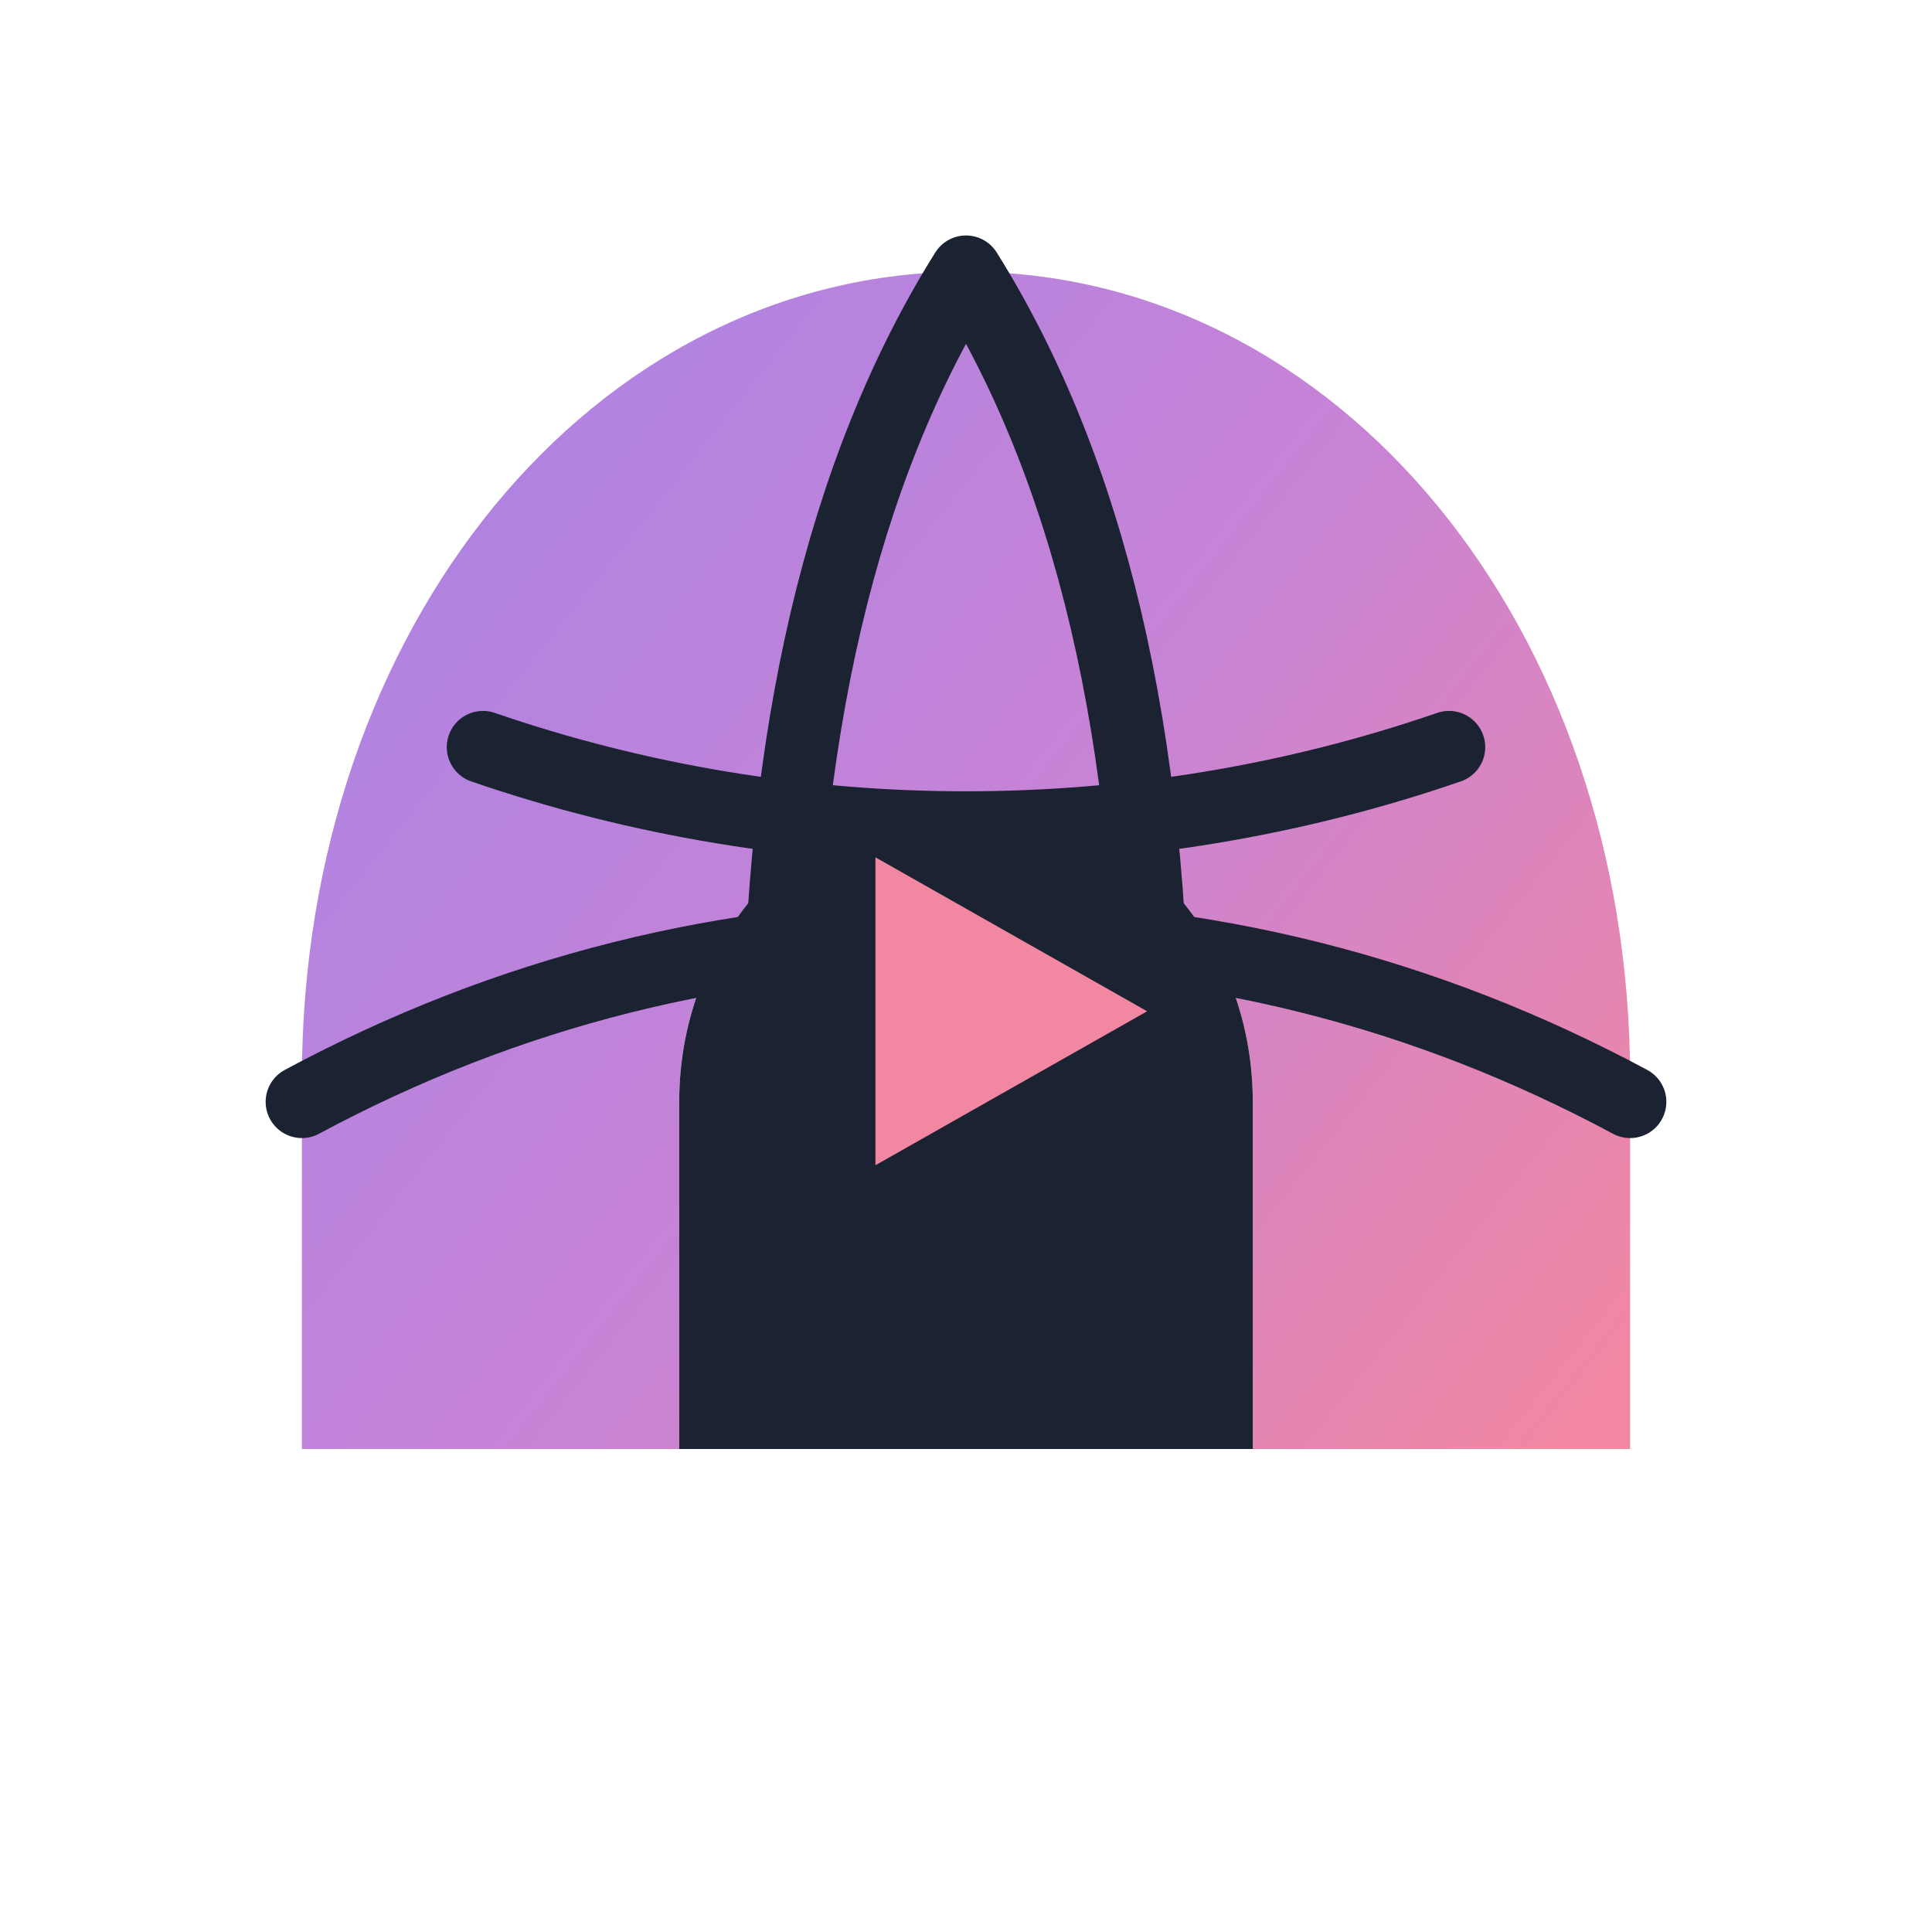
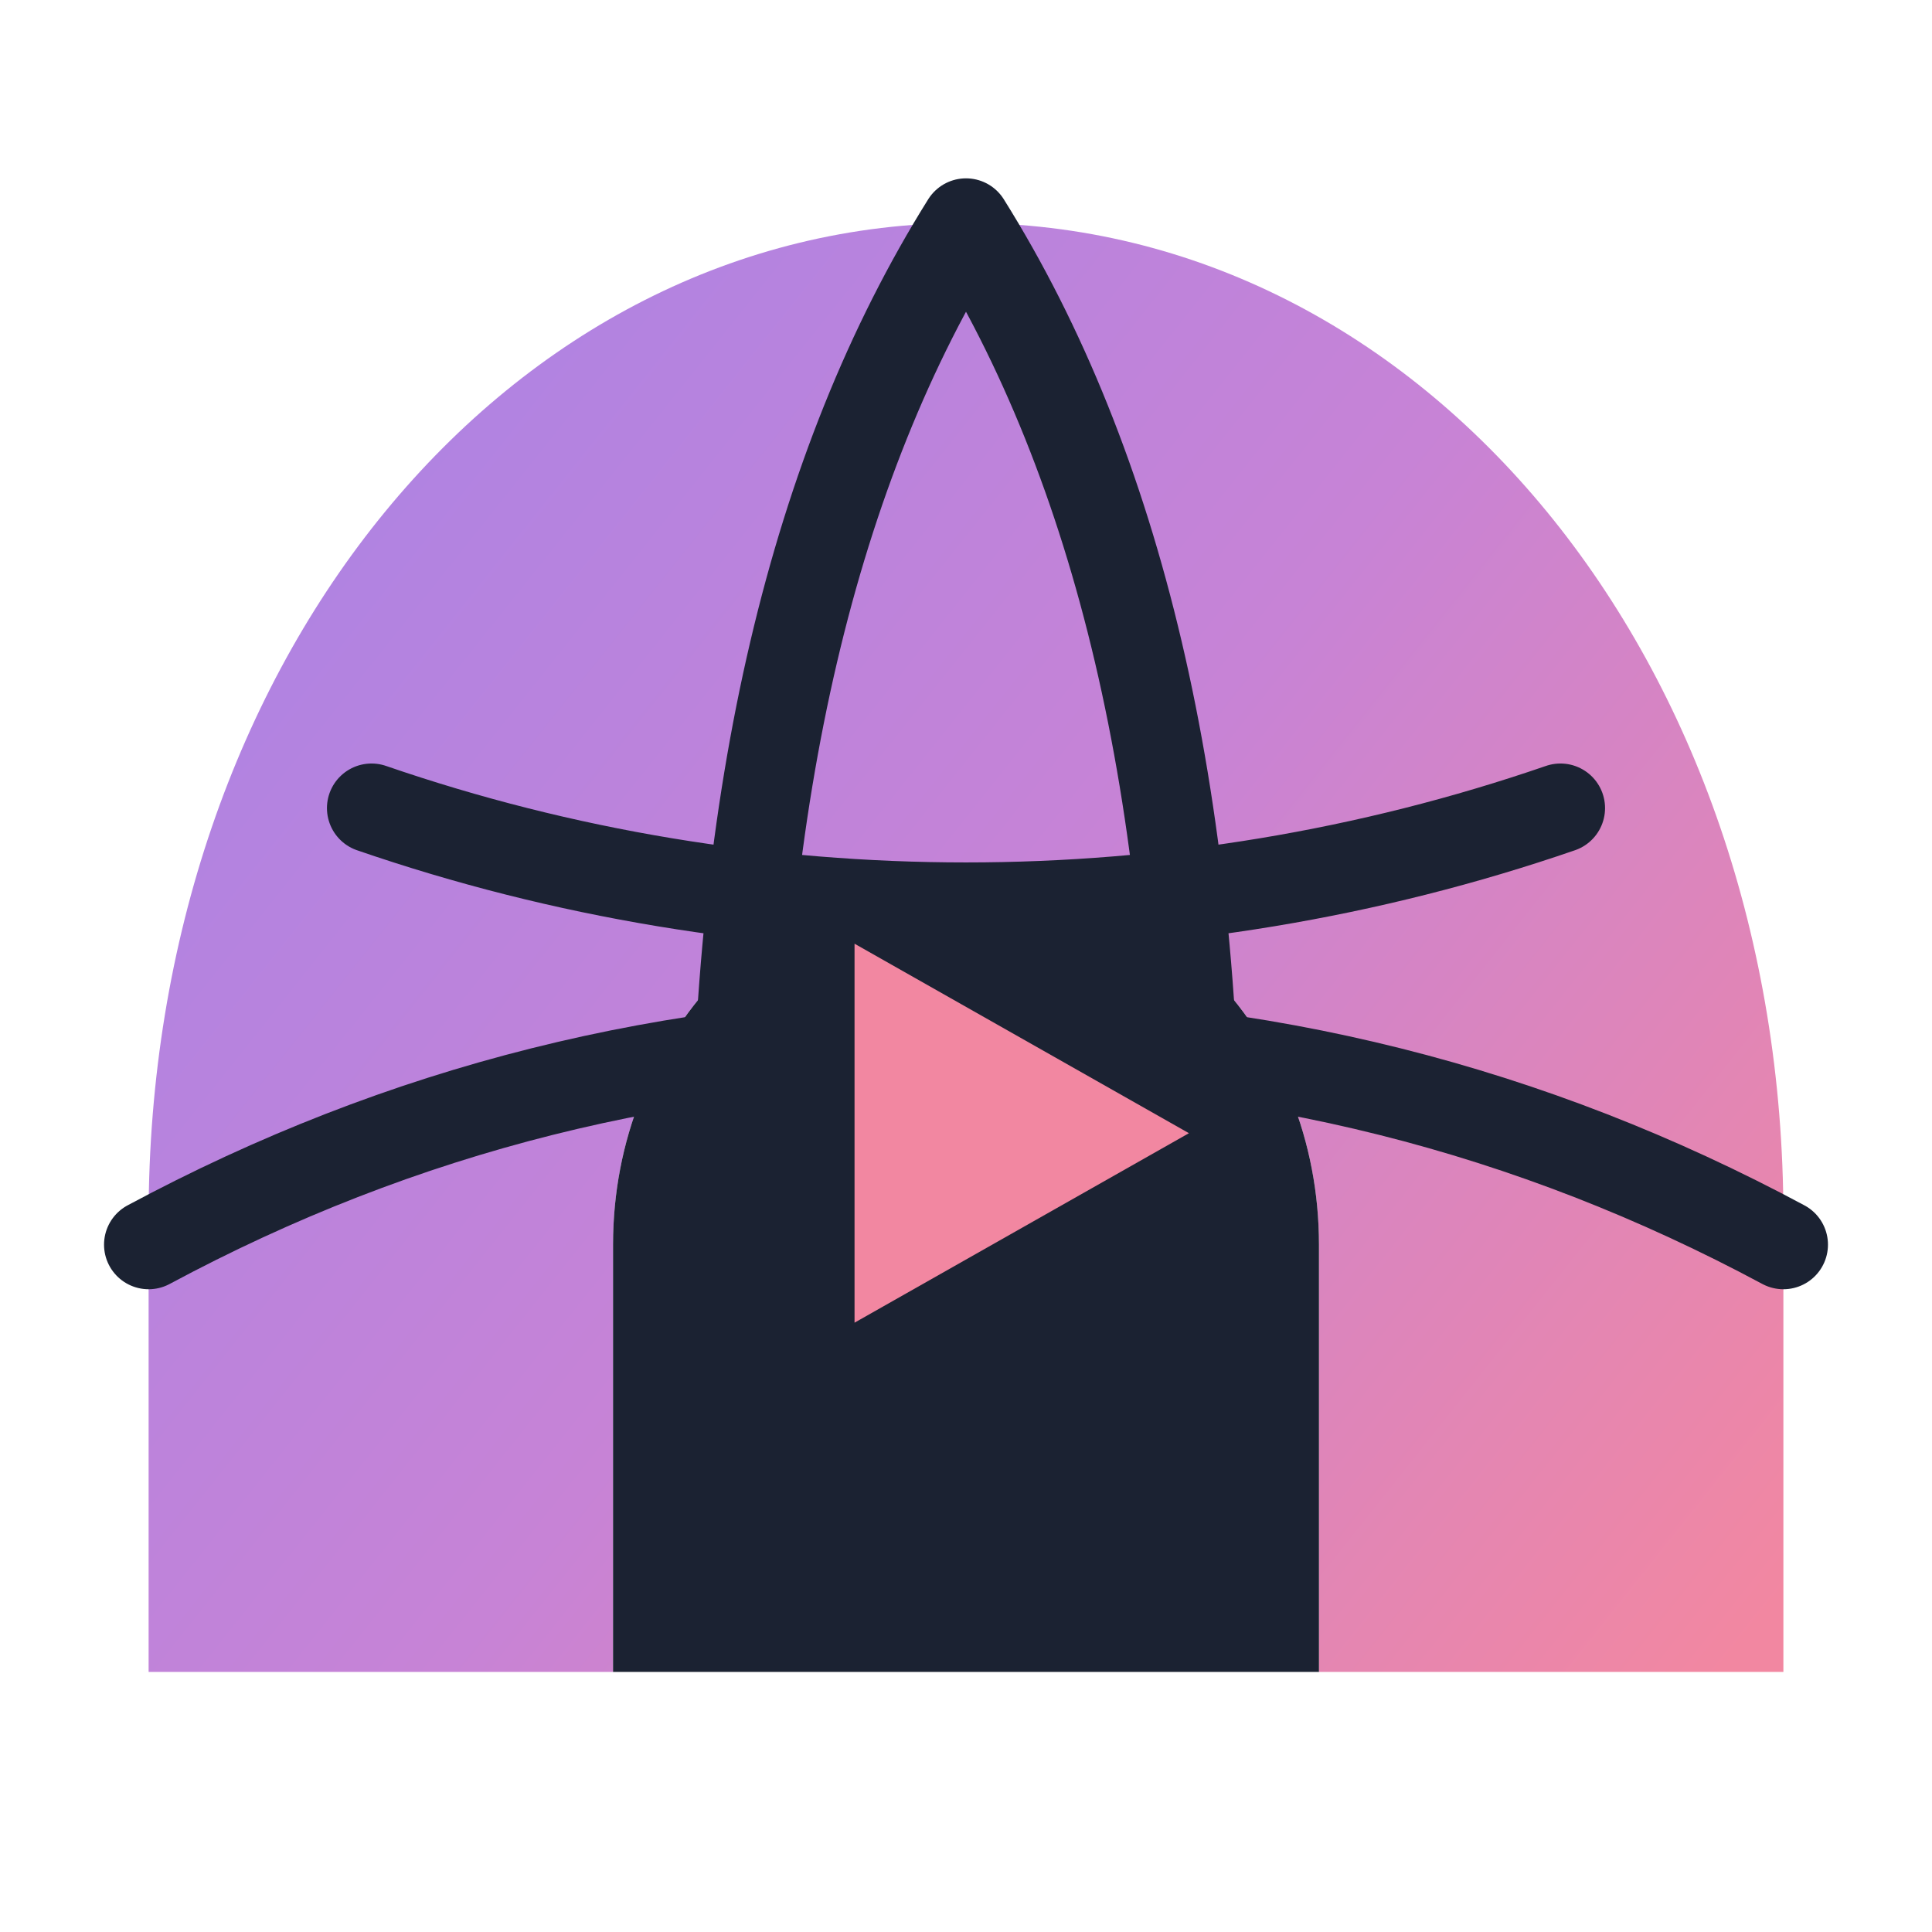
- <svg xmlns="http://www.w3.org/2000/svg" viewBox="0 0 128 128" role="img" aria-label="Igloo">
+ <svg xmlns="http://www.w3.org/2000/svg" viewBox="12 6 104 104" role="img" aria-label="Igloo">
  <defs>
    <linearGradient id="igloo-mark-gradient" x1="20" y1="22" x2="108" y2="92" gradientUnits="userSpaceOnUse">
      <stop offset="0" stop-color="#a883e6" />
      <stop offset="0.52" stop-color="#c783d6" />
      <stop offset="1" stop-color="#f287a1" />
    </linearGradient>
  </defs>
  <path d="M20 96V71.5C20 41.6 39.3 18 64 18s44 23.6 44 53.5V96H83V73c0-11.2-8.5-20.2-19-20.2S45 61.8 45 73v23Z" fill="url(#igloo-mark-gradient)" />
  <path d="M45 96V73c0-11.2 8.5-20.2 19-20.2S83 61.8 83 73v23Z" fill="#1b2232" />
  <path d="M20 73c13.6-7.3 28.2-11 44-11s30.4 3.7 44 11M32 49.5c20.6 7.1 43.4 7.1 64 0M64 18c-8.2 13.1-12.4 30.8-12.4 53M64 18c8.2 13.1 12.4 30.8 12.4 53" fill="none" stroke="#1b2232" stroke-width="4.8" stroke-linecap="round" />
  <path d="M58 56.8 76 67 58 77.2Z" fill="#f287a1" />
</svg>
